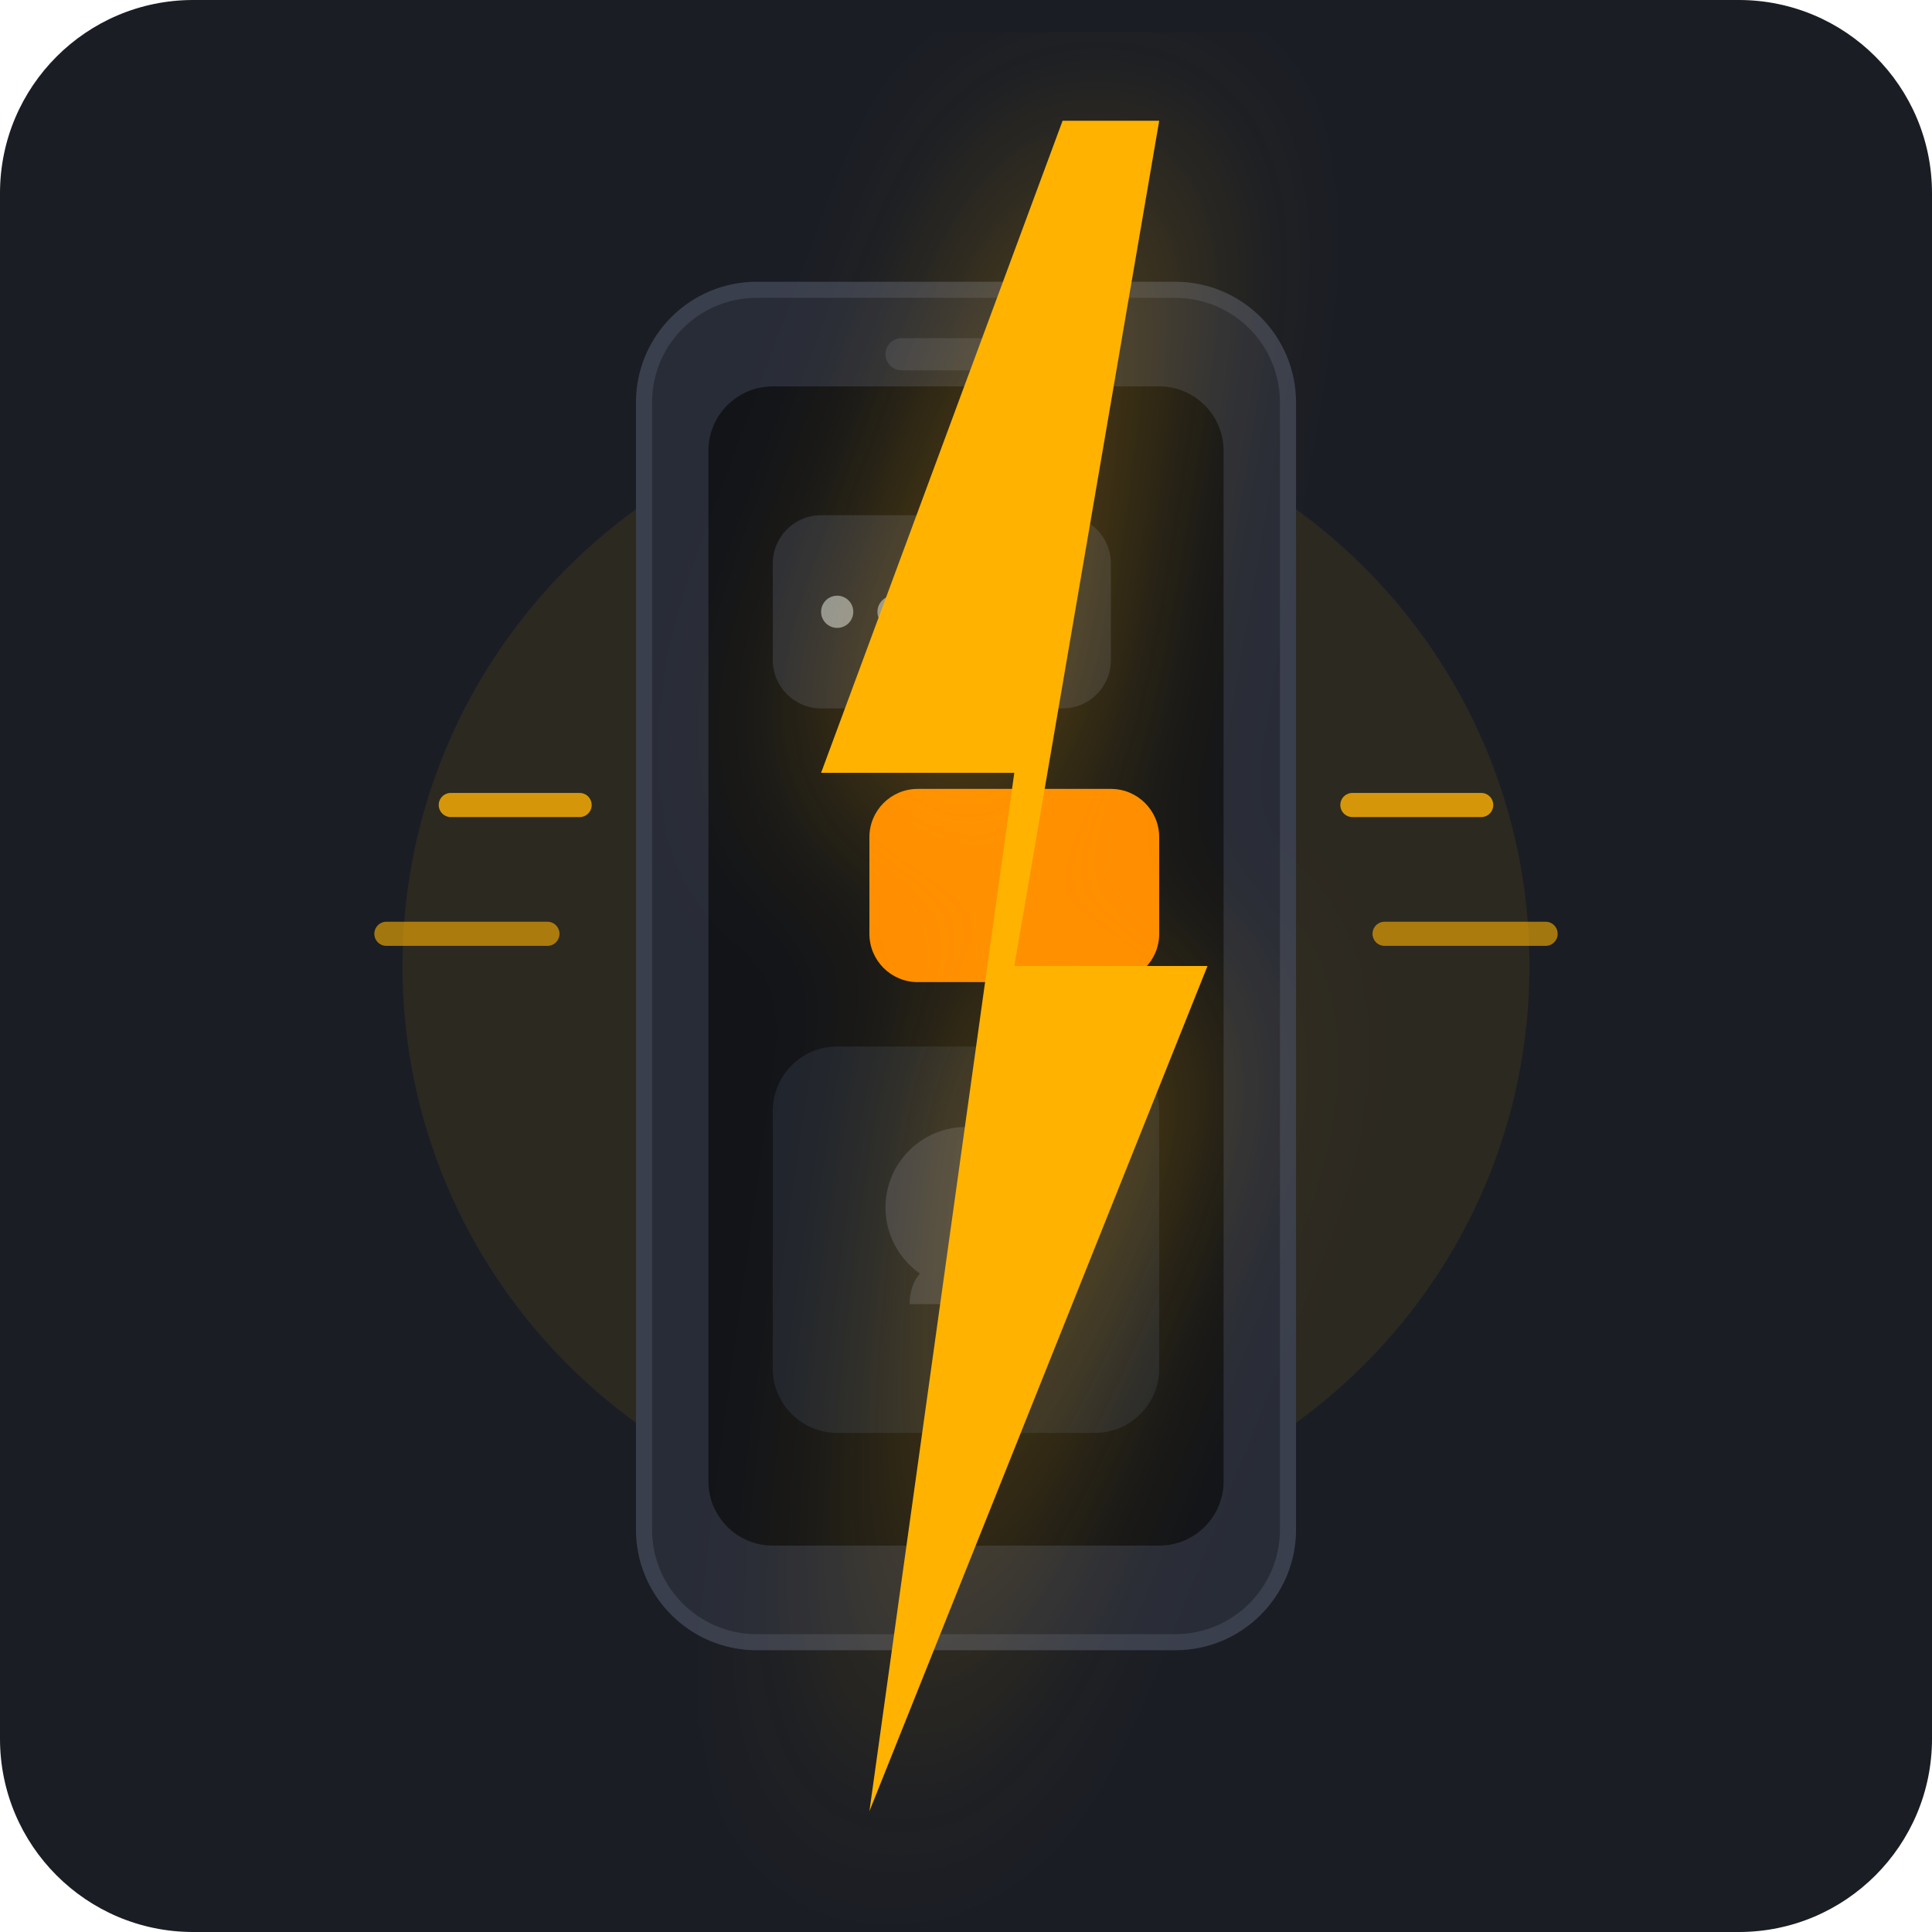
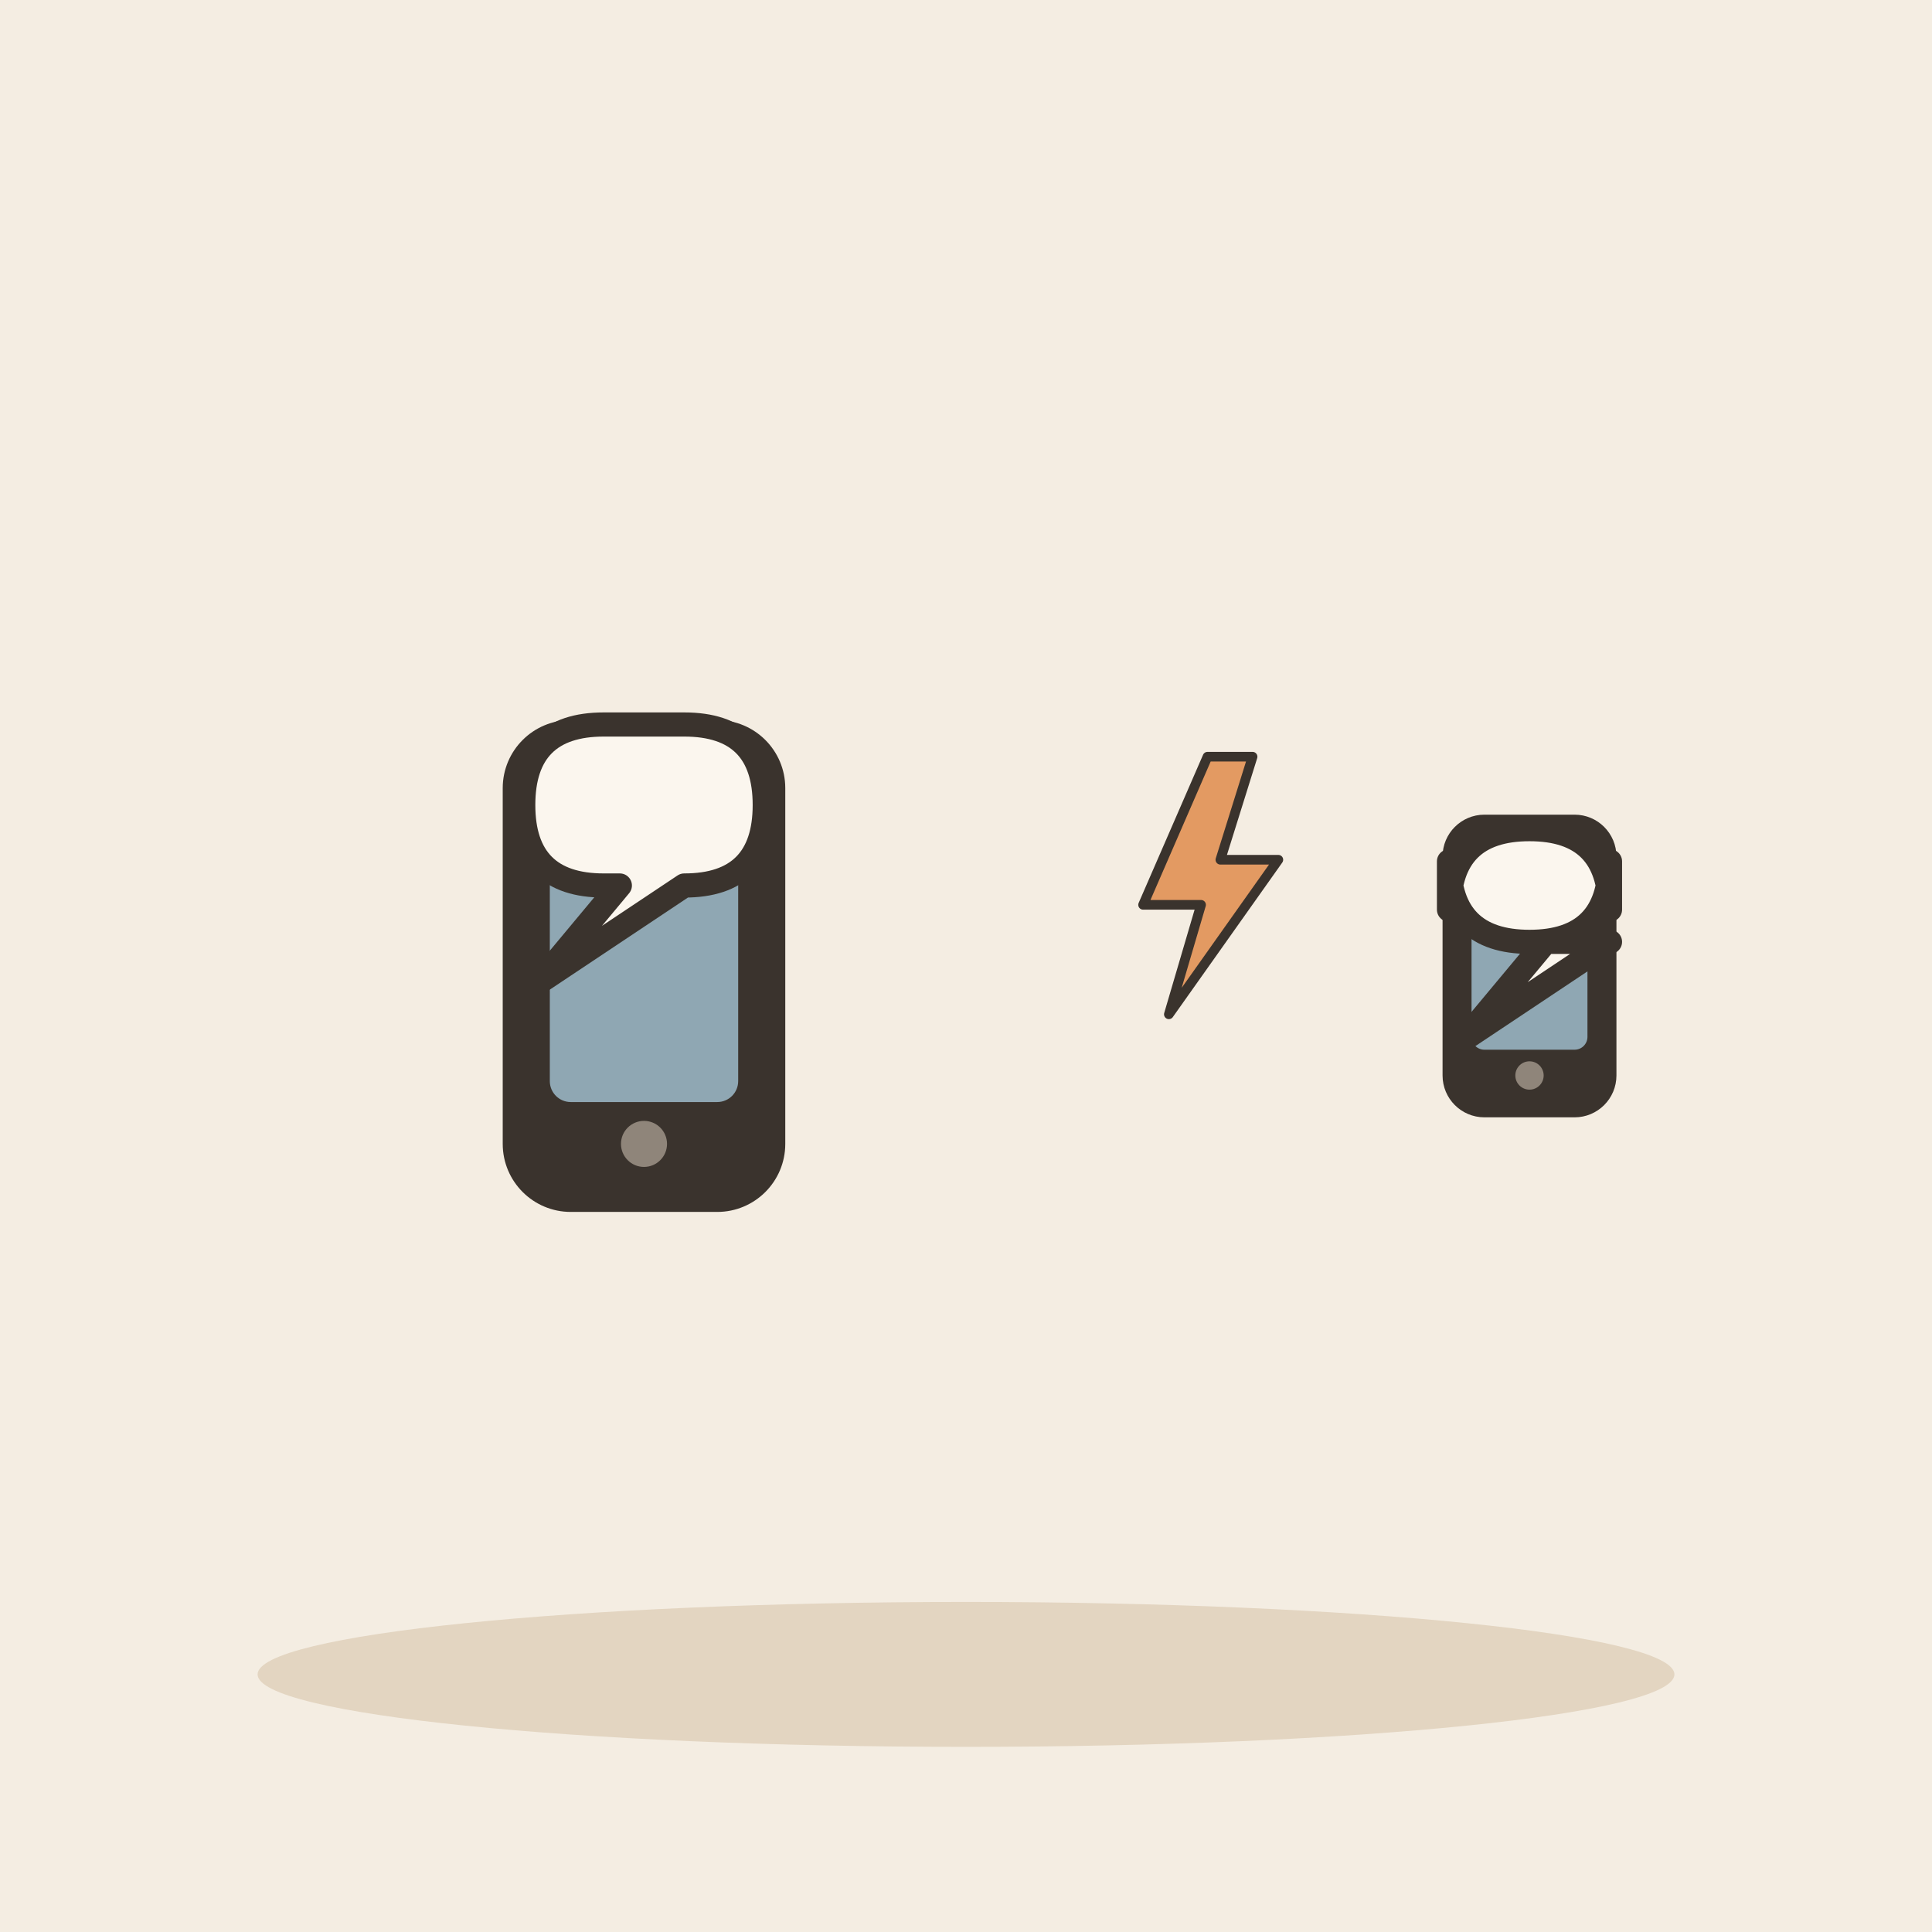
- <svg xmlns="http://www.w3.org/2000/svg" width="240" height="240" viewBox="0 0 240 240">
-   <rect width="240" height="240" rx="24" fill="#1A1D24" />
-   <circle cx="120" cy="120" r="70" fill="#FFB302" opacity="0.08" />
-   <rect x="80" y="36" width="80" height="168" rx="14" fill="#282C37" stroke="#3A3F4D" stroke-width="2" />
-   <rect x="88" y="48" width="64" height="144" rx="8" fill="#121418" />
-   <rect x="110" y="42" width="20" height="4" rx="2" fill="#3A3F4D" />
-   <rect x="96" y="64" width="42" height="24" rx="6" fill="#282C37" />
-   <circle cx="104" cy="76" r="2" fill="#8B949E" />
-   <circle cx="111" cy="76" r="2" fill="#8B949E" />
-   <circle cx="118" cy="76" r="2" fill="#8B949E" />
-   <rect x="108" y="98" width="36" height="24" rx="6" fill="#FF8C00" />
-   <rect x="96" y="130" width="48" height="48" rx="8" fill="#1F242D" />
-   <circle cx="120" cy="150" r="10" fill="#3A3F4D" />
-   <path d="M113 162 C113 158 116 156 120 156 C124 156 127 158 127 162" fill="#3A3F4D" />
-   <path d="M132 15L102 96H126L108 225L150 120H126L144 15H132Z" fill="#FFB302" filter="drop-shadow(0px 4px 12px rgba(255, 179, 2, 0.4))" />
-   <path d="M56 100L72 100" stroke="#FFB302" stroke-width="3" stroke-linecap="round" opacity="0.8" />
-   <path d="M48 116L68 116" stroke="#FFB302" stroke-width="3" stroke-linecap="round" opacity="0.6" />
-   <path d="M168 100L184 100" stroke="#FFB302" stroke-width="3" stroke-linecap="round" opacity="0.8" />
-   <path d="M172 116L192 116" stroke="#FFB302" stroke-width="3" stroke-linecap="round" opacity="0.6" />
+ <svg xmlns="http://www.w3.org/2000/svg" viewBox="0 0 240 240" data-style="editorial">
+   <rect width="240" height="240" fill="#F4EDE2" />
+   <ellipse cx="120" cy="208" rx="88" ry="9" fill="#E3D5C1" />
+   <g transform="translate(80 120) scale(1.3 1.3)">
+     <rect x="-12" y="-22" width="24" height="44" rx="5" fill="#3A332D" stroke="#3A332D" stroke-width="3" stroke-linecap="round" stroke-linejoin="round" />
+     <rect x="-9" y="-17" width="18" height="30" rx="2" fill="#8FA7B3" />
+     <circle cx="0" cy="17" r="2.2" fill="#8F857A" />
+   </g>
+   <path d="M65 100Q65 90 75 90L85 90Q95 90 95 100L95 100Q95 110 85 110L85 110L67 122L77 110L75 110Q65 110 65 100Z" fill="#FBF6EE" stroke="#3A332D" stroke-width="3" stroke-linecap="round" stroke-linejoin="round" />
+   <g transform="translate(150 110) scale(0.4 0.4)">
+     <path d="M0 -40L-20 6L-2 6L-12 40L22 -8L4 -8L14 -40Z" fill="#E39A62" stroke="#3A332D" stroke-width="3" stroke-linecap="round" stroke-linejoin="round" />
+   </g>
+   <g transform="translate(190 120) scale(0.8 0.8)">
+     <rect x="-12" y="-22" width="24" height="44" rx="5" fill="#3A332D" stroke="#3A332D" stroke-width="3" stroke-linecap="round" stroke-linejoin="round" />
+     <rect x="-9" y="-17" width="18" height="30" rx="2" fill="#8FA7B3" />
+     <circle cx="0" cy="17" r="2.2" fill="#8F857A" />
+   </g>
+   <path d="M180 113Q180 103 190 103L190 103Q200 103 200 113L200 107Q200 117 190 117L200 117L182 129L192 117L190 117Q180 117 180 107Z" fill="#FBF6EE" stroke="#3A332D" stroke-width="3" stroke-linecap="round" stroke-linejoin="round" />
</svg>
